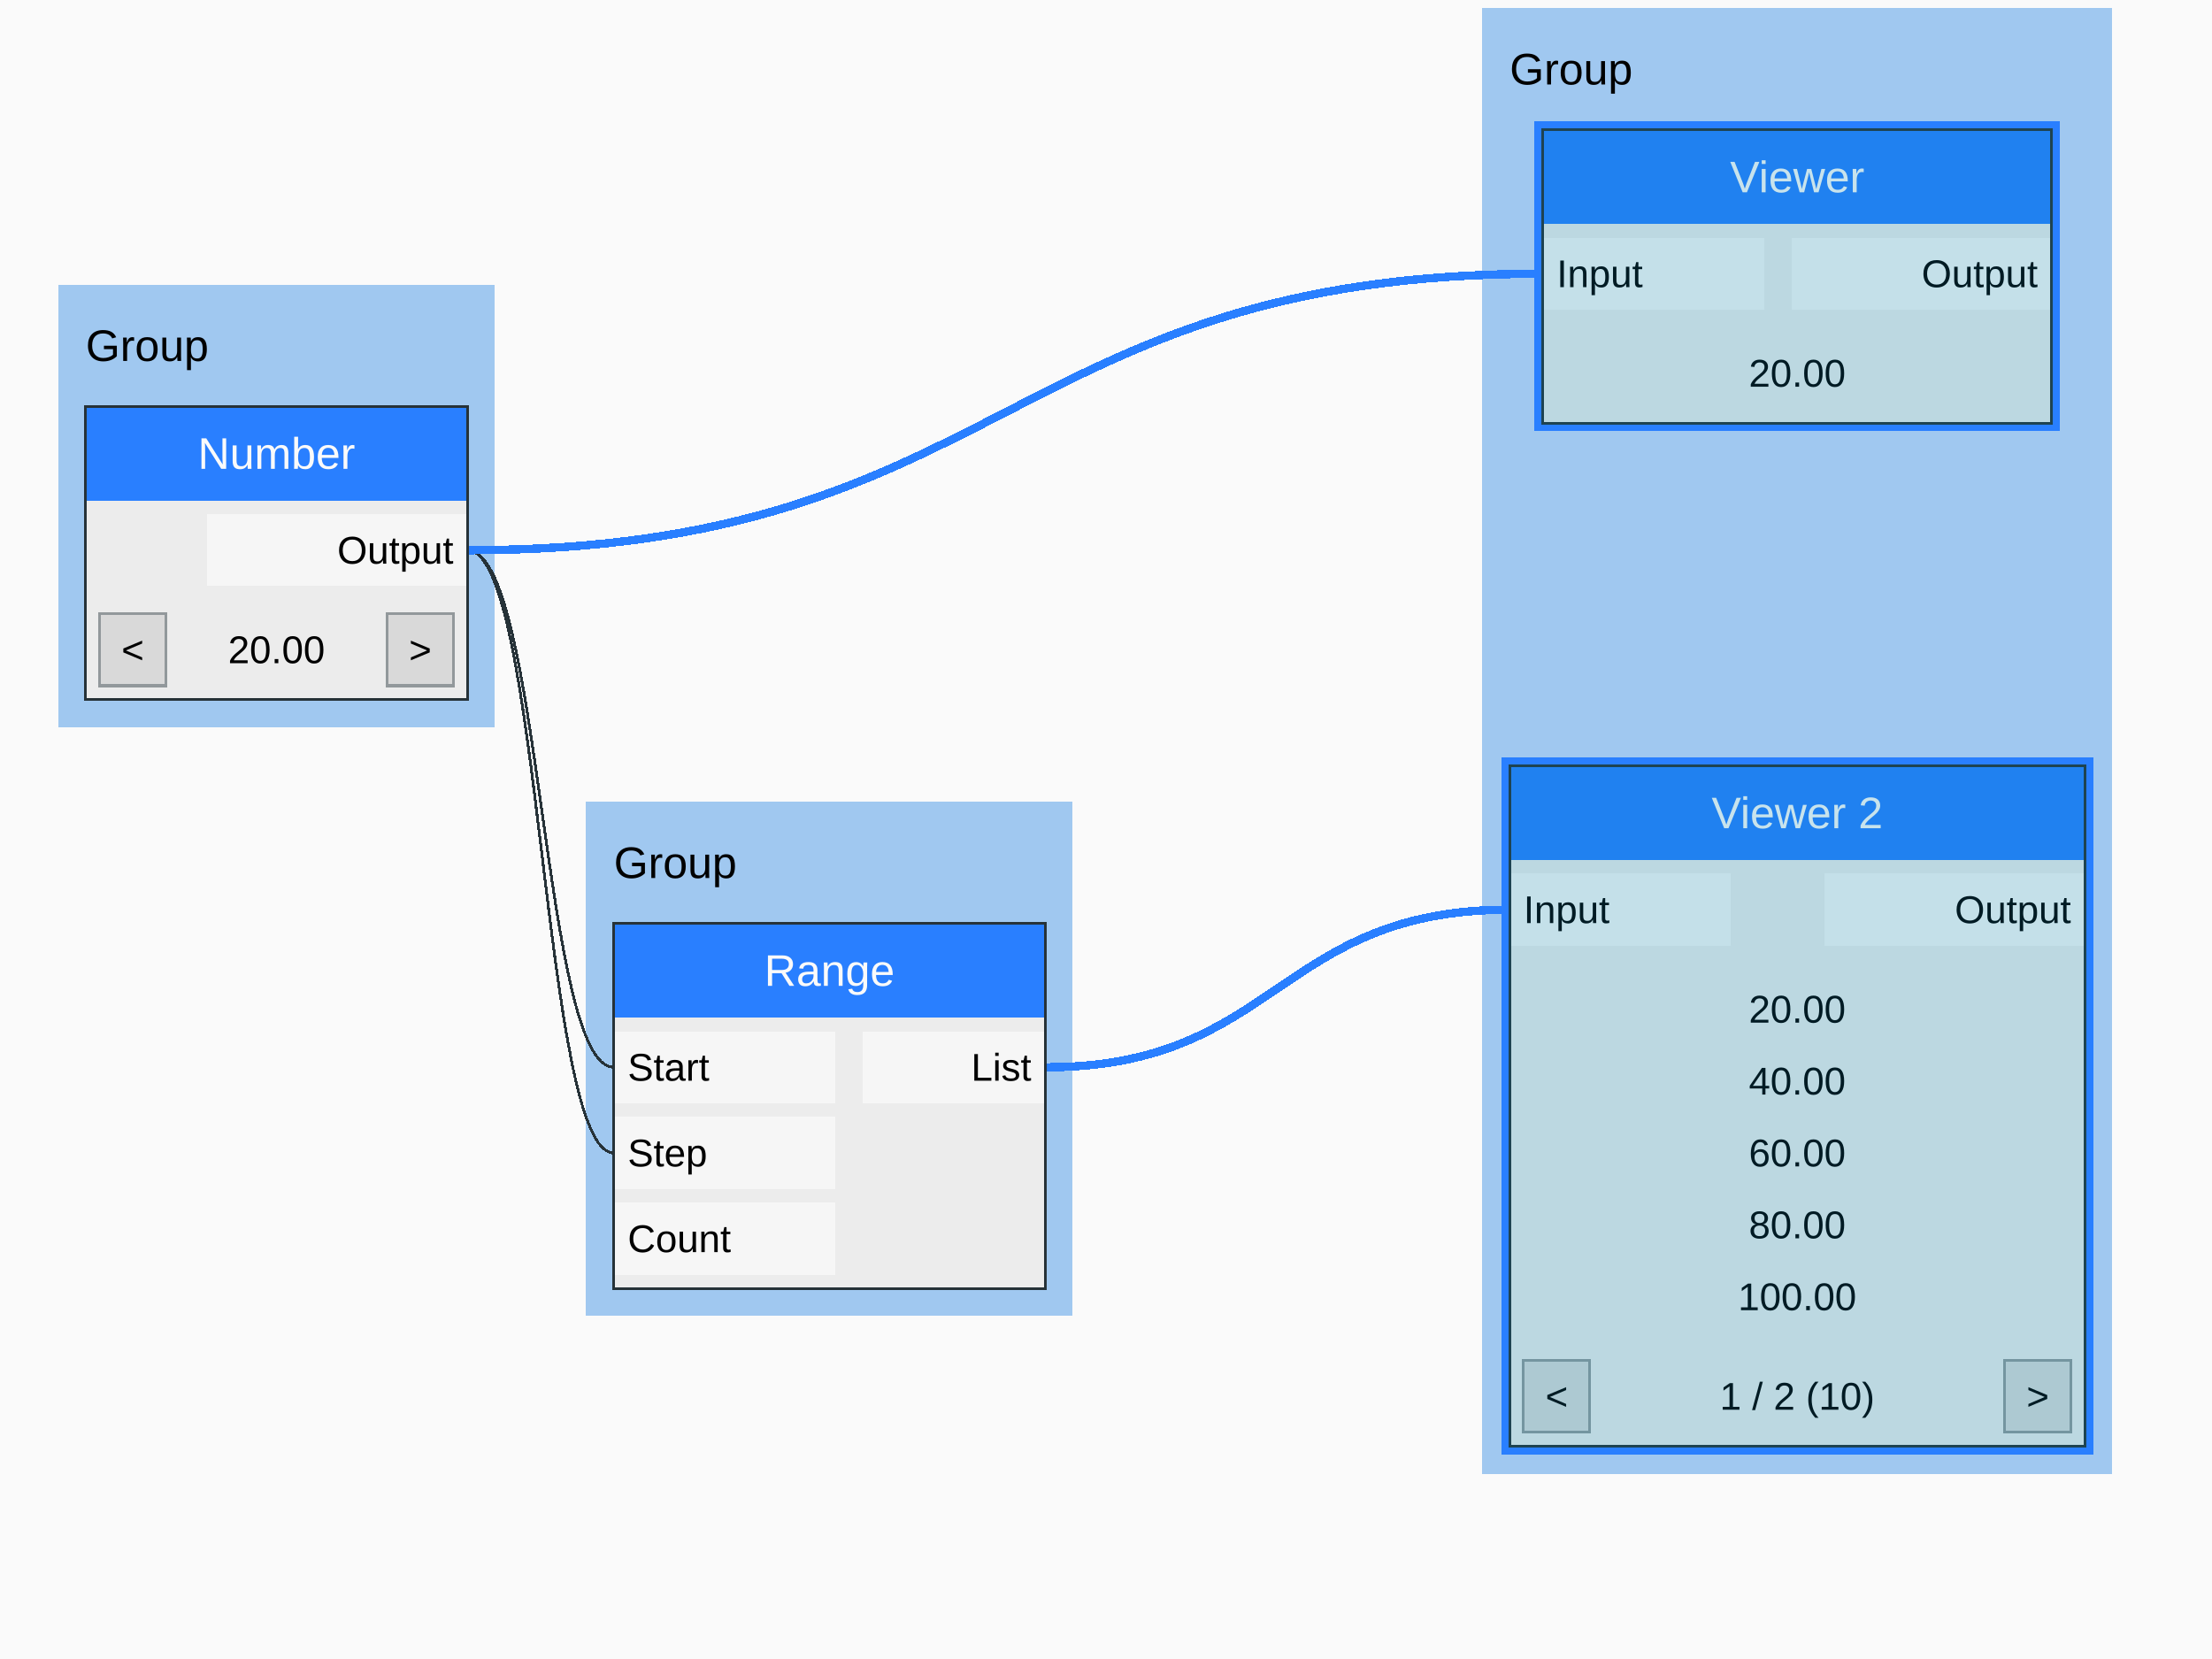
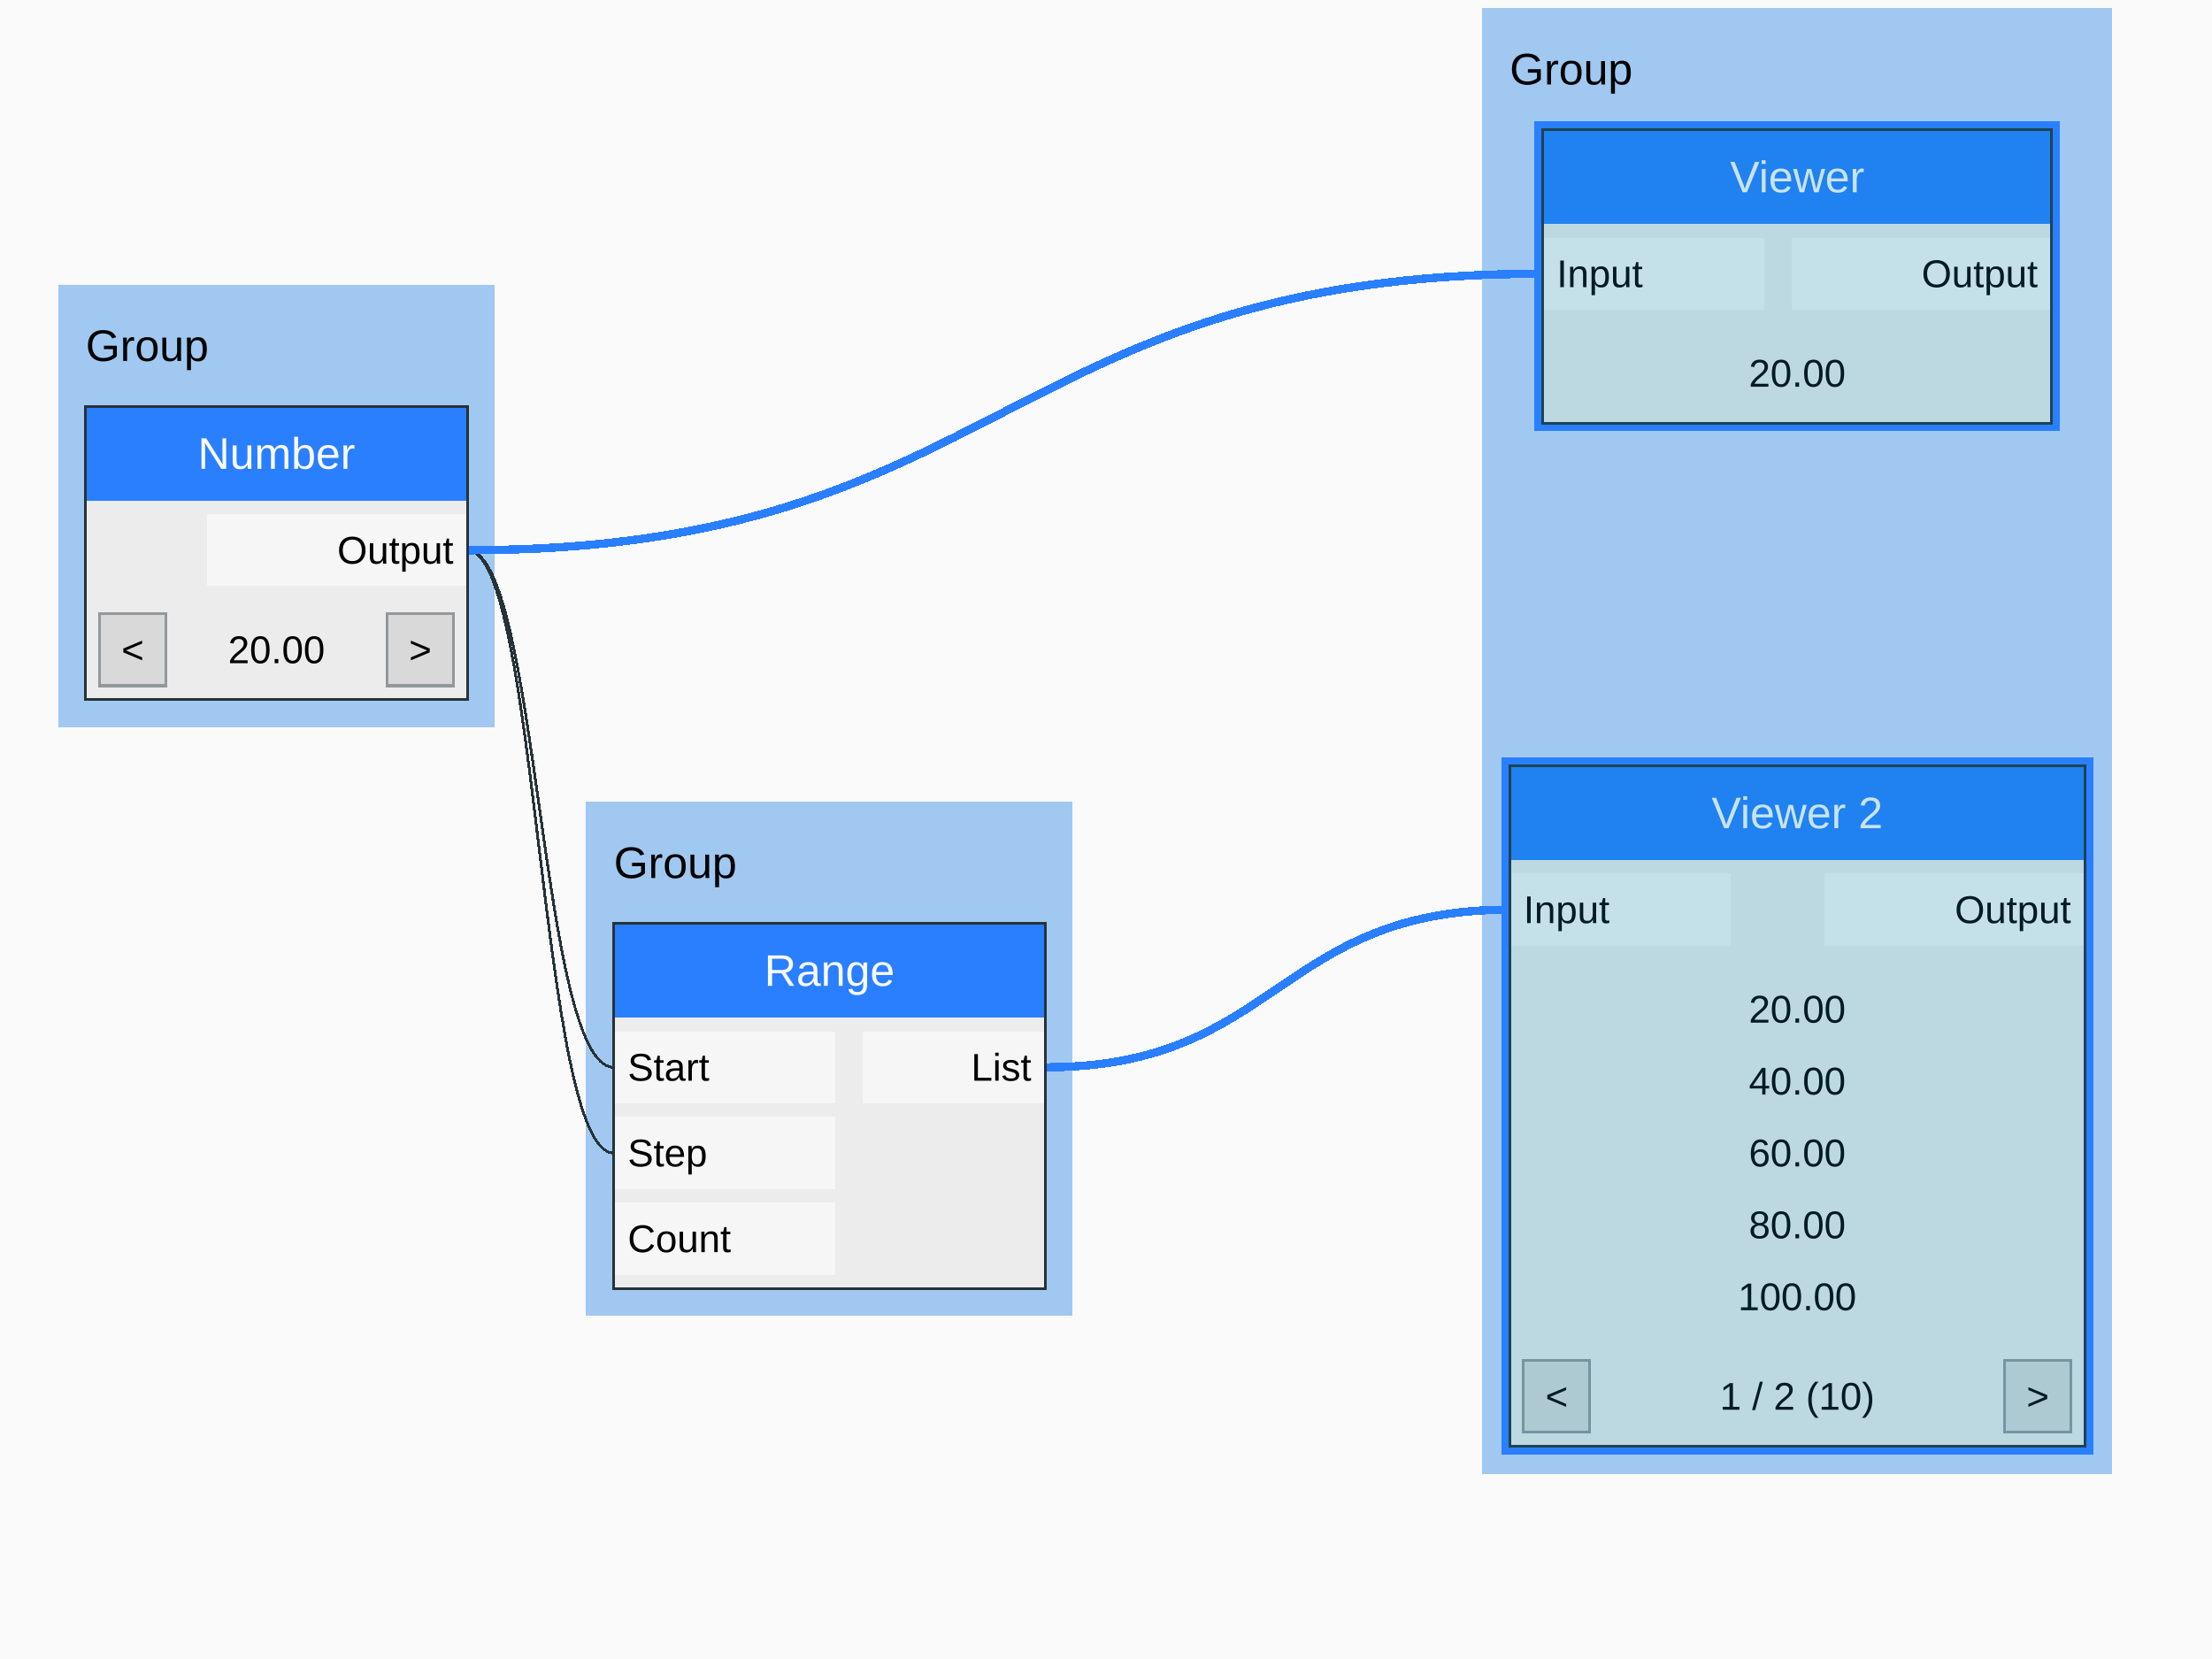
<svg xmlns="http://www.w3.org/2000/svg" version="1.1" width="800" height="600" shape-rendering="crispEdges">
  <rect x="0" y="0" width="800" height="600" style="fill:rgb(250,250,250);" />
  <rect x="21" y="103" width="158" height="160" style="fill:rgb(160,200,240);" />
  <text x="31" y="125" dominant-baseline="central" text-anchor="start" style="fill:rgb(0,0,0);font-family:Arial;font-size:16px;">Group</text>
  <rect x="212" y="290" width="176" height="186" style="fill:rgb(160,200,240);" />
  <text x="222" y="312" dominant-baseline="central" text-anchor="start" style="fill:rgb(0,0,0);font-family:Arial;font-size:16px;">Group</text>
  <rect x="536" y="3" width="228" height="530" style="fill:rgb(160,200,240);" />
  <text x="546" y="25" dominant-baseline="central" text-anchor="start" style="fill:rgb(0,0,0);font-family:Arial;font-size:16px;">Group</text>
-   <path d="M169,199 C196,199 196,386 222,386" style="fill:none;stroke-width:1px;stroke:rgb(38,50,56);" />
-   <path d="M169,199 C196,199 196,417 222,417" style="fill:none;stroke-width:1px;stroke:rgb(38,50,56);" />
-   <path d="M169,199 C364,199 364,99 558,99" style="fill:none;stroke-width:3px;stroke:rgb(41,127,255);" />
+   <path d="M169,199 C195,199 195,386 222,386" style="fill:none;stroke-width:1px;stroke:rgb(38,50,56);" />
+   <path d="M169,199 C195,199 195,417 222,417" style="fill:none;stroke-width:1px;stroke:rgb(38,50,56);" />
+   <path d="M169,199 C363,199 363,99 558,99" style="fill:none;stroke-width:3px;stroke:rgb(41,127,255);" />
  <path d="M378,386 C462,386 462,329 546,329" style="fill:none;stroke-width:3px;stroke:rgb(41,127,255);" />
  <rect x="31" y="147" width="138" height="34" style="fill:rgb(41,127,255);" />
  <text x="100" y="164" dominant-baseline="central" text-anchor="middle" style="fill:rgb(250,250,250);font-family:Arial;font-size:16px;">Number</text>
  <rect x="31" y="181" width="138" height="36" style="fill:rgb(236,236,236);" />
  <rect x="75" y="186" width="94" height="26" style="fill:rgb(246,246,246);" />
  <text x="164" y="199" dominant-baseline="central" text-anchor="end" style="fill:rgb(0,0,0);font-family:Arial;font-size:14px;">Output</text>
  <rect x="31" y="217" width="138" height="36" style="fill:rgb(236,236,236);" />
  <text x="100" y="235" dominant-baseline="central" text-anchor="middle" style="fill:rgb(0,0,0);font-family:Arial;font-size:14px;">20.00</text>
  <rect x="36" y="222" width="24" height="26" style="fill:rgb(217,217,217);" />
  <text x="48" y="235" dominant-baseline="central" text-anchor="middle" style="fill:rgb(0,0,0);font-family:Arial;font-size:14px;">&lt;</text>
  <rect x="36" y="222" width="24" height="26" style="fill:none;stroke-width:1px;stroke:rgb(146,152,155);" />
  <rect x="140" y="222" width="24" height="26" style="fill:rgb(217,217,217);" />
  <text x="152" y="235" dominant-baseline="central" text-anchor="middle" style="fill:rgb(0,0,0);font-family:Arial;font-size:14px;">&gt;</text>
  <rect x="140" y="222" width="24" height="26" style="fill:none;stroke-width:1px;stroke:rgb(146,152,155);" />
  <rect x="31" y="147" width="138" height="106" style="fill:none;stroke-width:1px;stroke:rgb(38,50,56);" />
  <rect x="222" y="334" width="156" height="34" style="fill:rgb(41,127,255);" />
  <text x="300" y="351" dominant-baseline="central" text-anchor="middle" style="fill:rgb(250,250,250);font-family:Arial;font-size:16px;">Range</text>
  <rect x="222" y="368" width="156" height="98" style="fill:rgb(236,236,236);" />
  <rect x="222" y="373" width="80" height="26" style="fill:rgb(246,246,246);" />
  <text x="227" y="386" dominant-baseline="central" text-anchor="start" style="fill:rgb(0,0,0);font-family:Arial;font-size:14px;">Start</text>
  <rect x="222" y="404" width="80" height="26" style="fill:rgb(246,246,246);" />
  <text x="227" y="417" dominant-baseline="central" text-anchor="start" style="fill:rgb(0,0,0);font-family:Arial;font-size:14px;">Step</text>
  <rect x="222" y="435" width="80" height="26" style="fill:rgb(246,246,246);" />
  <text x="227" y="448" dominant-baseline="central" text-anchor="start" style="fill:rgb(0,0,0);font-family:Arial;font-size:14px;">Count</text>
  <rect x="312" y="373" width="66" height="26" style="fill:rgb(246,246,246);" />
  <text x="373" y="386" dominant-baseline="central" text-anchor="end" style="fill:rgb(0,0,0);font-family:Arial;font-size:14px;">List</text>
  <rect x="222" y="334" width="156" height="132" style="fill:none;stroke-width:1px;stroke:rgb(38,50,56);" />
  <rect x="555" y="44" width="190" height="112" style="fill:rgb(41,127,255);" />
  <rect x="558" y="47" width="184" height="34" style="fill:rgb(32,129,240);" />
  <text x="650" y="64" dominant-baseline="central" text-anchor="middle" style="fill:rgb(200,227,236);font-family:Arial;font-size:16px;">Viewer</text>
  <rect x="558" y="81" width="184" height="36" style="fill:rgb(188,216,225);" />
  <rect x="558" y="86" width="80" height="26" style="fill:rgb(196,224,233);" />
  <text x="563" y="99" dominant-baseline="central" text-anchor="start" style="fill:rgb(0,27,36);font-family:Arial;font-size:14px;">Input</text>
  <rect x="648" y="86" width="94" height="26" style="fill:rgb(196,224,233);" />
  <text x="737" y="99" dominant-baseline="central" text-anchor="end" style="fill:rgb(0,27,36);font-family:Arial;font-size:14px;">Output</text>
  <rect x="558" y="117" width="184" height="36" style="fill:rgb(188,216,225);" />
  <text x="650" y="135" dominant-baseline="central" text-anchor="middle" style="fill:rgb(0,27,36);font-family:Arial;font-size:14px;">20.00</text>
  <rect x="558" y="47" width="184" height="106" style="fill:none;stroke-width:1px;stroke:rgb(30,67,81);" />
  <rect x="543" y="274" width="214" height="252" style="fill:rgb(41,127,255);" />
  <rect x="546" y="277" width="208" height="34" style="fill:rgb(32,129,240);" />
  <text x="650" y="294" dominant-baseline="central" text-anchor="middle" style="fill:rgb(200,227,236);font-family:Arial;font-size:16px;">Viewer 2</text>
  <rect x="546" y="311" width="208" height="36" style="fill:rgb(188,216,225);" />
  <rect x="546" y="316" width="80" height="26" style="fill:rgb(196,224,233);" />
  <text x="551" y="329" dominant-baseline="central" text-anchor="start" style="fill:rgb(0,27,36);font-family:Arial;font-size:14px;">Input</text>
  <rect x="660" y="316" width="94" height="26" style="fill:rgb(196,224,233);" />
  <text x="749" y="329" dominant-baseline="central" text-anchor="end" style="fill:rgb(0,27,36);font-family:Arial;font-size:14px;">Output</text>
  <rect x="546" y="347" width="208" height="140" style="fill:rgb(188,216,225);" />
  <text x="650" y="365" dominant-baseline="central" text-anchor="middle" style="fill:rgb(0,27,36);font-family:Arial;font-size:14px;">20.00</text>
  <text x="650" y="391" dominant-baseline="central" text-anchor="middle" style="fill:rgb(0,27,36);font-family:Arial;font-size:14px;">40.00</text>
  <text x="650" y="417" dominant-baseline="central" text-anchor="middle" style="fill:rgb(0,27,36);font-family:Arial;font-size:14px;">60.00</text>
  <text x="650" y="443" dominant-baseline="central" text-anchor="middle" style="fill:rgb(0,27,36);font-family:Arial;font-size:14px;">80.00</text>
  <text x="650" y="469" dominant-baseline="central" text-anchor="middle" style="fill:rgb(0,27,36);font-family:Arial;font-size:14px;">100.00</text>
  <rect x="546" y="487" width="208" height="36" style="fill:rgb(188,216,225);" />
  <text x="650" y="505" dominant-baseline="central" text-anchor="middle" style="fill:rgb(0,27,36);font-family:Arial;font-size:14px;">1 / 2 (10)</text>
  <rect x="551" y="492" width="24" height="26" style="fill:rgb(173,201,210);" />
  <text x="563" y="505" dominant-baseline="central" text-anchor="middle" style="fill:rgb(0,27,36);font-family:Arial;font-size:14px;">&lt;</text>
  <rect x="551" y="492" width="24" height="26" style="fill:none;stroke-width:1px;stroke:rgb(116,149,160);" />
  <rect x="725" y="492" width="24" height="26" style="fill:rgb(173,201,210);" />
  <text x="737" y="505" dominant-baseline="central" text-anchor="middle" style="fill:rgb(0,27,36);font-family:Arial;font-size:14px;">&gt;</text>
  <rect x="725" y="492" width="24" height="26" style="fill:none;stroke-width:1px;stroke:rgb(116,149,160);" />
  <rect x="546" y="277" width="208" height="246" style="fill:none;stroke-width:1px;stroke:rgb(30,67,81);" />
</svg>
